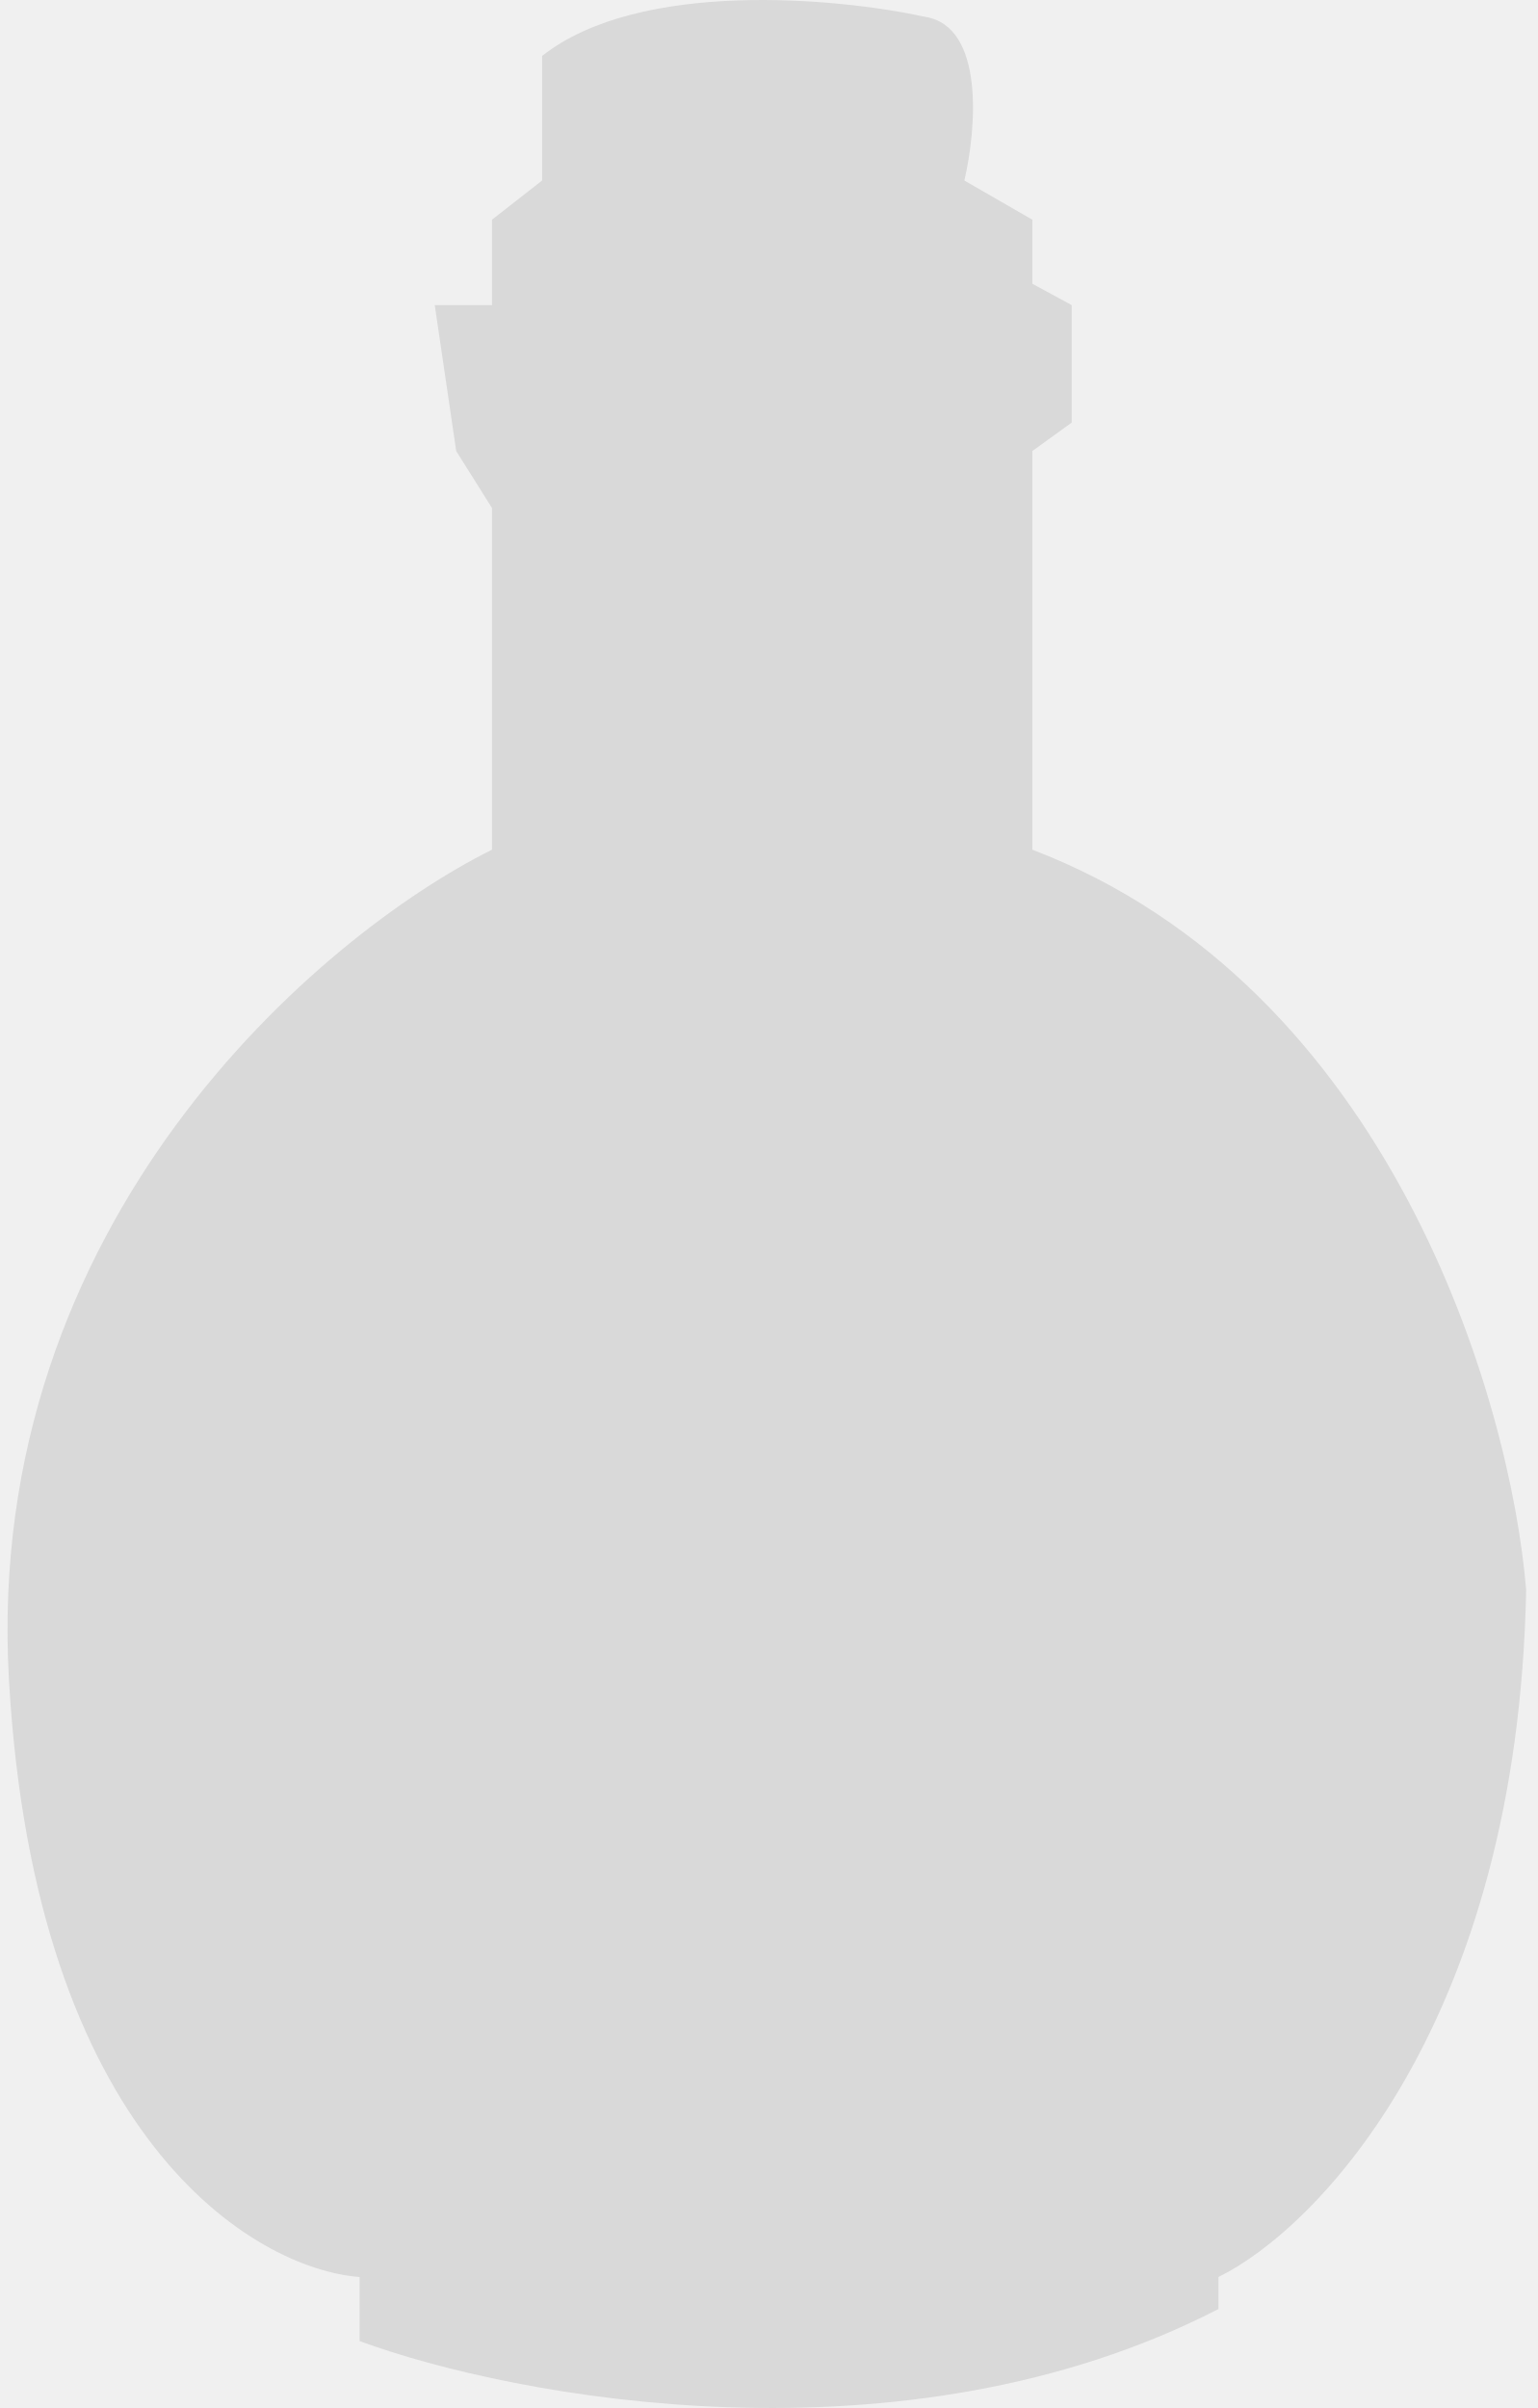
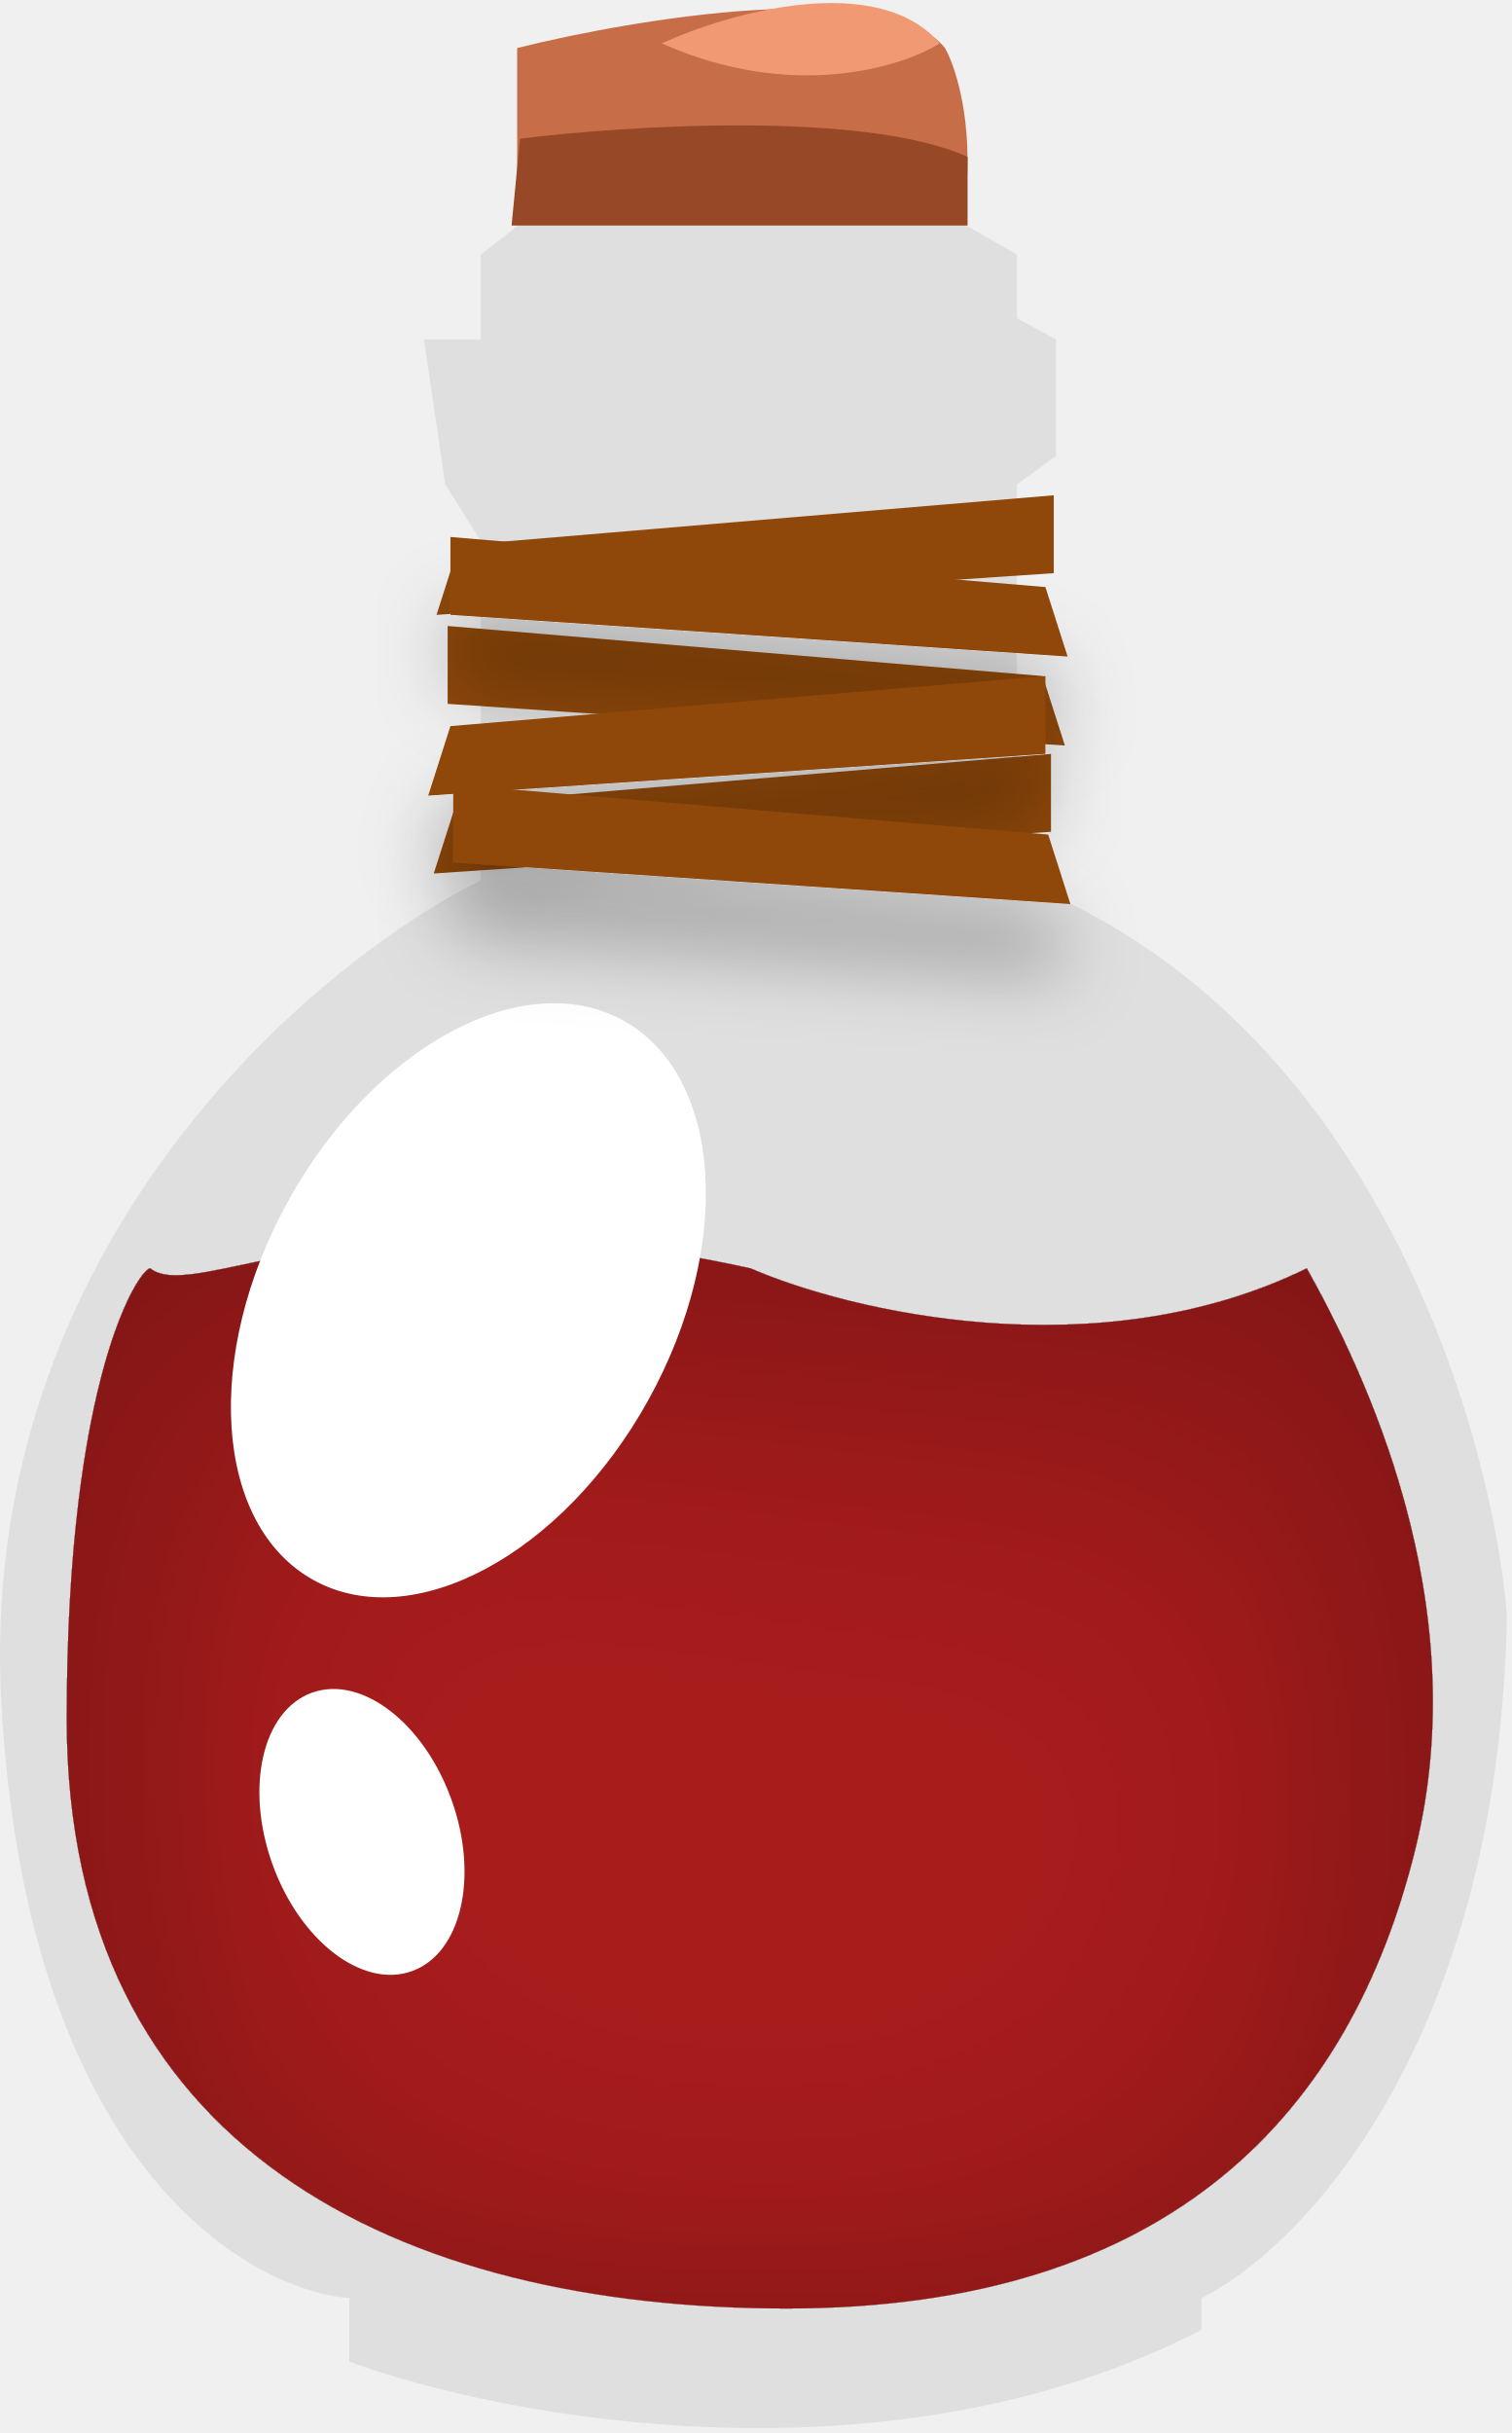
- <svg xmlns="http://www.w3.org/2000/svg" width="83" height="130" viewBox="0 0 83 130" fill="none">
-   <path d="M29.27 3.021C34.526 -1.13 45.243 -0.118 49.945 0.907C53.191 1.421 52.714 7.014 52.07 9.746L55.741 11.86V15.319L57.867 16.472V22.813L55.741 24.35V45.872C75.063 53.251 81.568 75.593 82.405 85.842C81.942 109.209 71.134 120.303 65.788 122.929V124.658C48.785 133.421 27.789 129.462 19.416 126.388V122.929C13.684 122.481 1.872 115.396 0.481 90.646C-0.91 65.896 17.291 50.484 26.565 45.872V27.425L24.633 24.35L23.474 16.472H26.565V11.86L29.27 9.746V3.021Z" fill="#D9D9D9" />
+ <svg xmlns="http://www.w3.org/2000/svg" width="82" height="132" viewBox="0 0 82 132" fill="none">
+   <path d="M28.787 4.991C34.028 0.848 44.716 1.858 49.405 2.881C52.642 3.394 52.167 8.977 51.525 11.704L55.186 13.814V17.266L57.306 18.417V24.746L55.186 26.281V47.763C74.455 55.128 80.943 77.428 81.778 87.658C81.315 110.981 70.537 122.054 65.206 124.676V126.402C48.249 135.148 27.309 131.197 18.959 128.128V124.676C13.243 124.228 1.463 117.157 0.075 92.453C-1.312 67.749 16.84 52.366 26.089 47.763V29.35L24.162 26.281L23.006 18.417H26.089V13.814L28.787 11.704V4.991Z" fill="#D9D9D9" fill-opacity="0.75" />
+   <g filter="url(#filter0_i_181_111)">
+     <path d="M40.738 68.816C19.464 64.139 10.713 70.778 8.148 68.816C7.594 68.816 3.621 74.55 3.621 93.259C3.621 116.646 21.727 125.246 42.699 125.246C63.672 125.246 73.302 114.495 76.799 100.35C80.118 86.922 73.982 74.298 70.914 68.816C59.568 74.369 46.069 71.13 40.738 68.816Z" fill="#A91C1C" />
+   </g>
+   <ellipse cx="25.418" cy="70.545" rx="11.165" ry="17.351" transform="rotate(28.989 25.4179 70.5446)" fill="white" />
+   <ellipse cx="19.642" cy="99.389" rx="5.164" ry="8.026" transform="rotate(-19.7323 19.6415 99.3887)" fill="white" />
+   <path d="M28.064 2.606V11.934H52.242C53.011 7.198 51.922 3.742 51.282 2.606C48.207 -1.268 34.522 0.992 28.064 2.606Z" fill="#C76E48" />
+   <path d="M57.184 26.871L24.895 29.587L23.688 33.359L57.184 31.096V26.871Z" fill="#8F480A" />
+   <path d="M24.292 33.963L56.581 36.678L57.788 40.45L24.292 38.187V33.963Z" fill="#8F480A" />
+   <path d="M57.033 40.903L24.744 43.619L23.538 47.391L57.033 45.128V40.903Z" fill="#8F480A" />
+   <g filter="url(#filter1_d_181_111)">
+     <path d="M24.443 29.134L56.731 31.85L57.938 35.622L24.443 33.359V29.134Z" fill="#8F480A" />
+   </g>
+   <g filter="url(#filter2_d_181_111)">
+     <path d="M56.731 36.678L24.443 39.394L23.236 43.166L56.731 40.903V36.678Z" fill="#8F480A" />
+   </g>
+   <g filter="url(#filter3_d_181_111)">
+     <path d="M24.594 42.563L56.882 45.279L58.089 49.051L24.594 46.788V42.563Z" fill="#8F480A" />
+   </g>
+   <path d="M52.507 8.507C46.92 5.995 33.986 6.806 28.218 7.526L27.762 12.236H40.285H52.507V8.507Z" fill="#974826" />
+   <path d="M35.91 2.352C39.521 0.702 47.595 -1.608 50.998 2.352C48.905 3.662 42.958 5.497 35.91 2.352Z" fill="#F19973" />
+   <defs>
+     <filter id="filter0_i_181_111" x="3.621" y="67.11" width="74.135" height="62.135" filterUnits="userSpaceOnUse" color-interpolation-filters="sRGB">
+       <feFlood flood-opacity="0" result="BackgroundImageFix" />
+       <feBlend mode="normal" in="SourceGraphic" in2="BackgroundImageFix" result="shape" />
+       <feColorMatrix in="SourceAlpha" type="matrix" values="0 0 0 0 0 0 0 0 0 0 0 0 0 0 0 0 0 0 127 0" result="hardAlpha" />
+       <feOffset dy="4" />
+       <feGaussianBlur stdDeviation="10.9" />
+       <feComposite in2="hardAlpha" operator="arithmetic" k2="-1" k3="1" />
+       <feColorMatrix type="matrix" values="0 0 0 0 0 0 0 0 0 0 0 0 0 0 0 0 0 0 0.25 0" />
+       <feBlend mode="normal" in2="shape" result="effect1_innerShadow_181_111" />
+     </filter>
+     <filter id="filter1_d_181_111" x="20.443" y="29.134" width="41.496" height="14.488" filterUnits="userSpaceOnUse" color-interpolation-filters="sRGB">
+       <feFlood flood-opacity="0" result="BackgroundImageFix" />
+       <feColorMatrix in="SourceAlpha" type="matrix" values="0 0 0 0 0 0 0 0 0 0 0 0 0 0 0 0 0 0 127 0" result="hardAlpha" />
+       <feOffset dy="4" />
+       <feGaussianBlur stdDeviation="2" />
+       <feComposite in2="hardAlpha" operator="out" />
+       <feColorMatrix type="matrix" values="0 0 0 0 0 0 0 0 0 0 0 0 0 0 0 0 0 0 0.25 0" />
+       <feBlend mode="normal" in2="BackgroundImageFix" result="effect1_dropShadow_181_111" />
+       <feBlend mode="normal" in="SourceGraphic" in2="effect1_dropShadow_181_111" result="shape" />
+     </filter>
+     <filter id="filter2_d_181_111" x="19.236" y="36.678" width="41.496" height="14.488" filterUnits="userSpaceOnUse" color-interpolation-filters="sRGB">
+       <feFlood flood-opacity="0" result="BackgroundImageFix" />
+       <feColorMatrix in="SourceAlpha" type="matrix" values="0 0 0 0 0 0 0 0 0 0 0 0 0 0 0 0 0 0 127 0" result="hardAlpha" />
+       <feOffset dy="4" />
+       <feGaussianBlur stdDeviation="2" />
+       <feComposite in2="hardAlpha" operator="out" />
+       <feColorMatrix type="matrix" values="0 0 0 0 0 0 0 0 0 0 0 0 0 0 0 0 0 0 0.25 0" />
+       <feBlend mode="normal" in2="BackgroundImageFix" result="effect1_dropShadow_181_111" />
+       <feBlend mode="normal" in="SourceGraphic" in2="effect1_dropShadow_181_111" result="shape" />
+     </filter>
+     <filter id="filter3_d_181_111" x="20.594" y="42.563" width="41.496" height="14.488" filterUnits="userSpaceOnUse" color-interpolation-filters="sRGB">
+       <feFlood flood-opacity="0" result="BackgroundImageFix" />
+       <feColorMatrix in="SourceAlpha" type="matrix" values="0 0 0 0 0 0 0 0 0 0 0 0 0 0 0 0 0 0 127 0" result="hardAlpha" />
+       <feOffset dy="4" />
+       <feGaussianBlur stdDeviation="2" />
+       <feComposite in2="hardAlpha" operator="out" />
+       <feColorMatrix type="matrix" values="0 0 0 0 0 0 0 0 0 0 0 0 0 0 0 0 0 0 0.25 0" />
+       <feBlend mode="normal" in2="BackgroundImageFix" result="effect1_dropShadow_181_111" />
+       <feBlend mode="normal" in="SourceGraphic" in2="effect1_dropShadow_181_111" result="shape" />
+     </filter>
+   </defs>
</svg>
